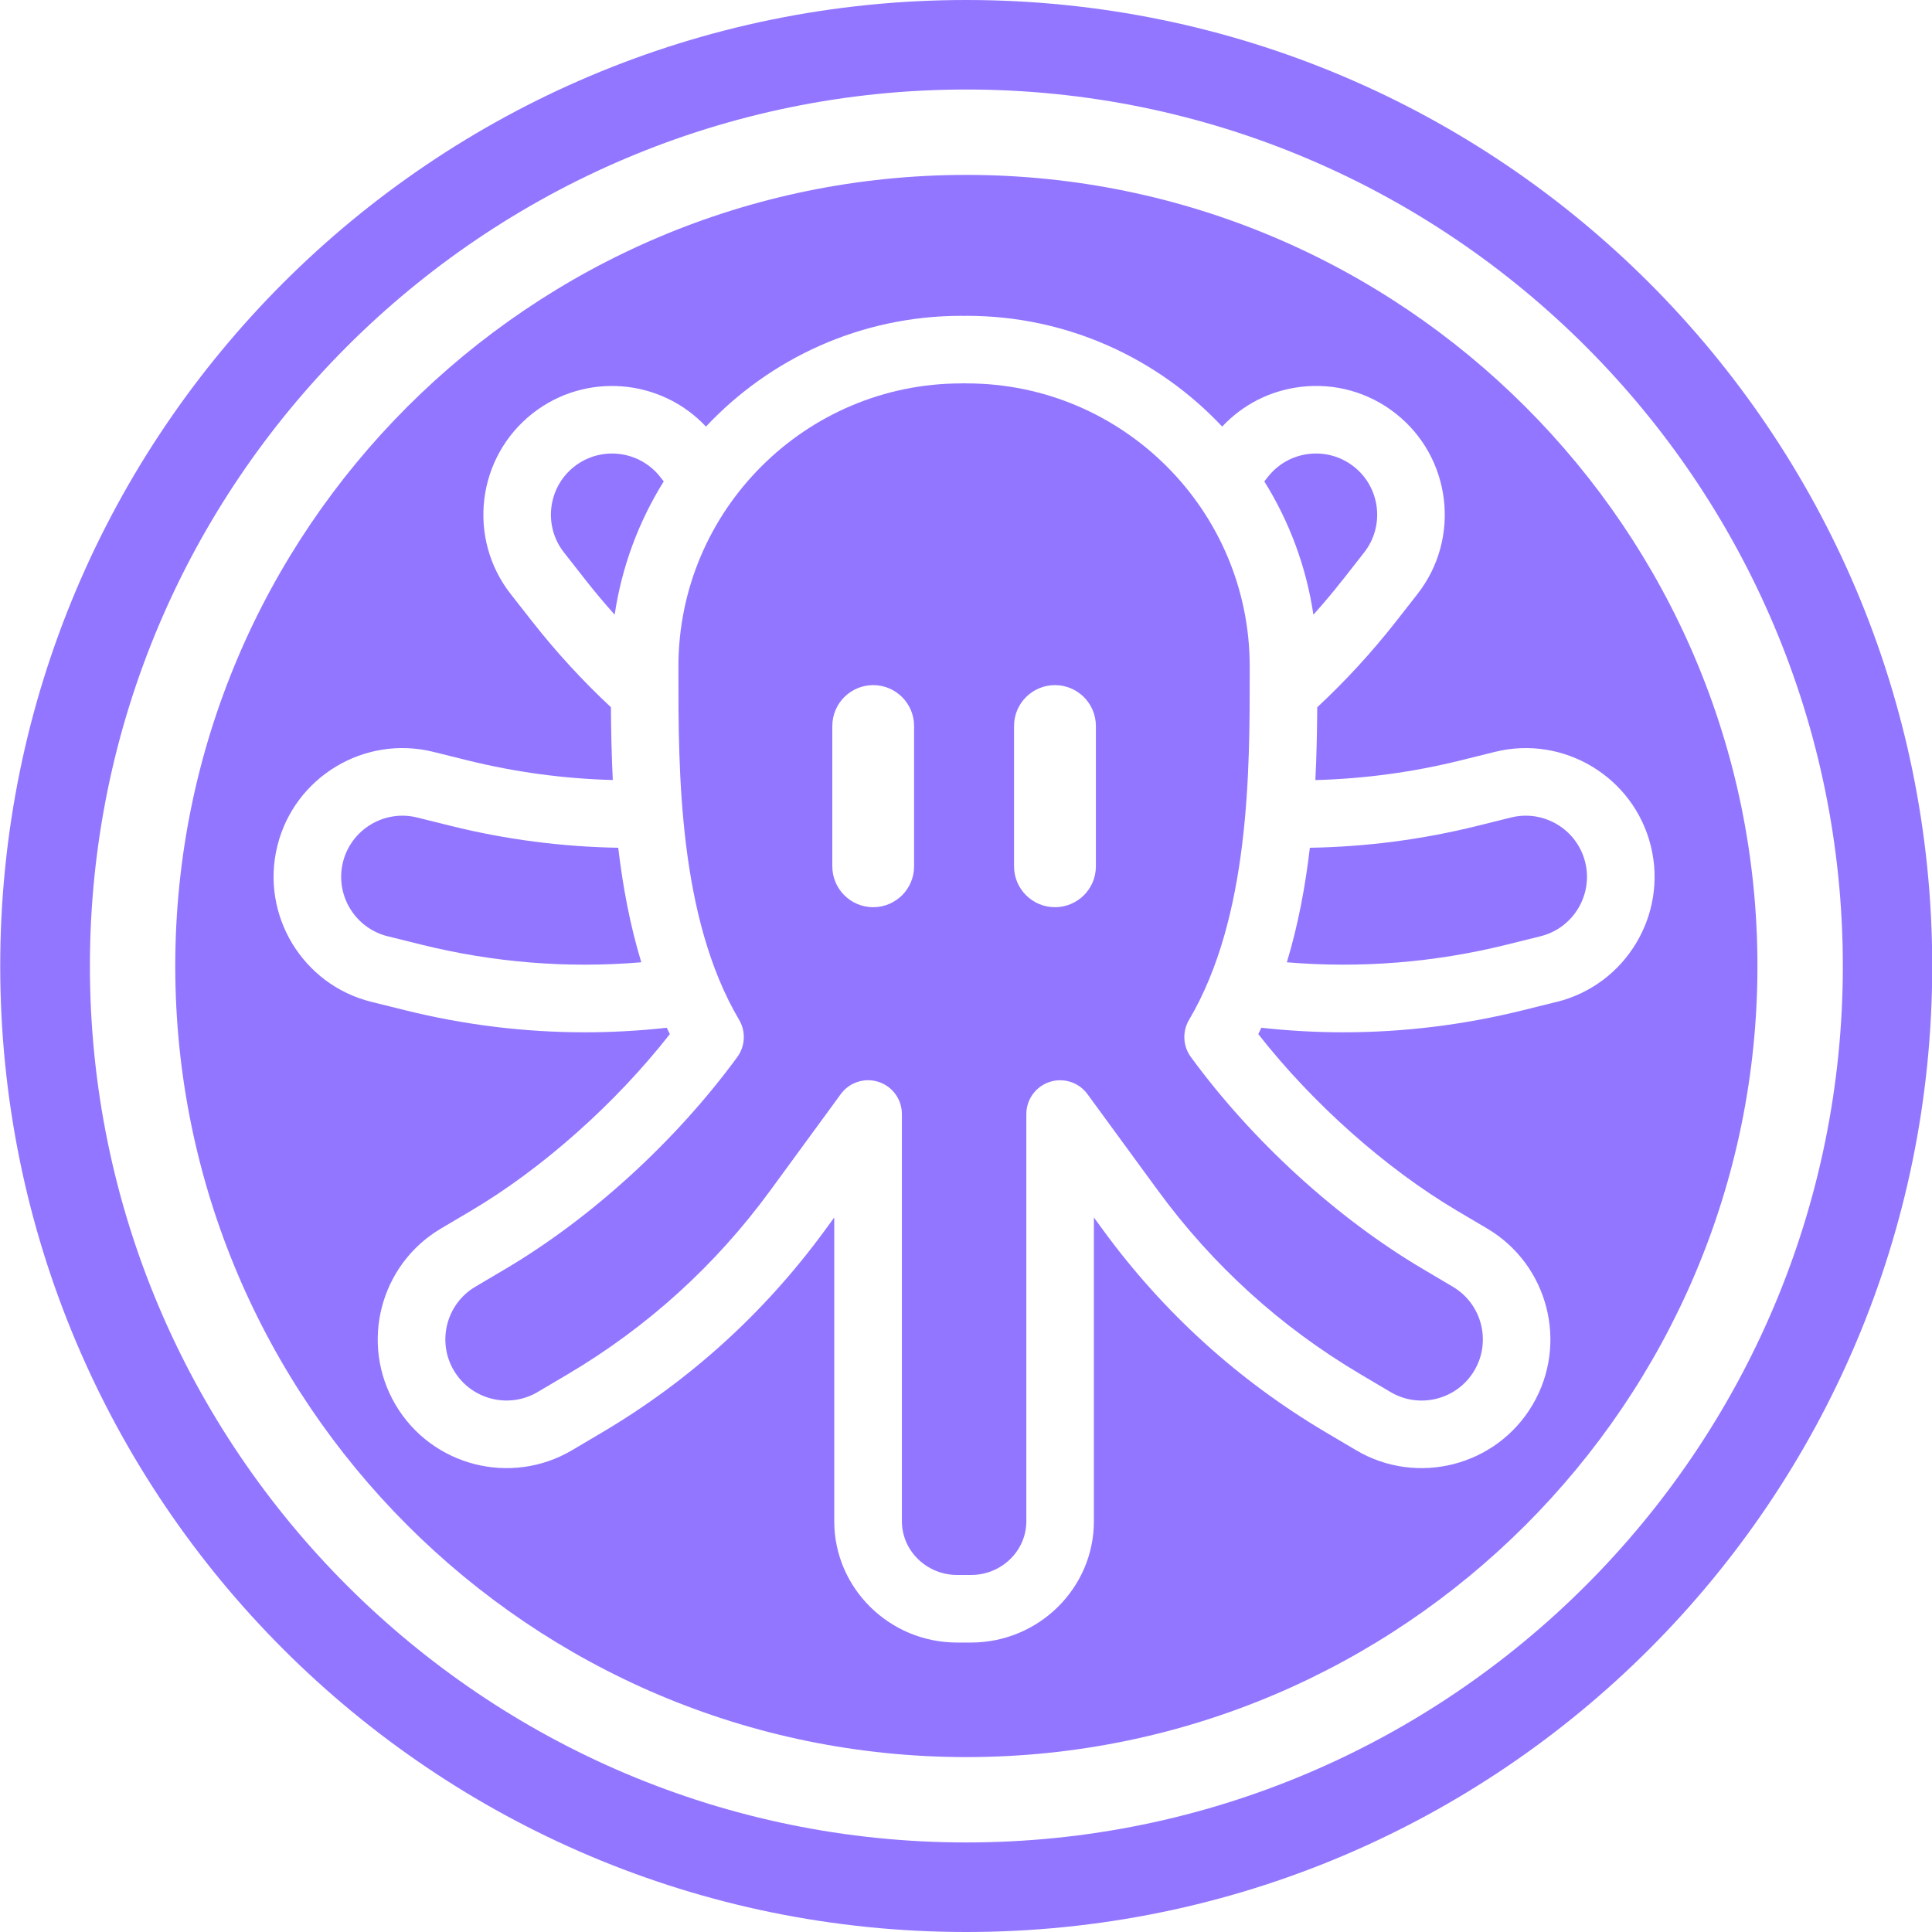
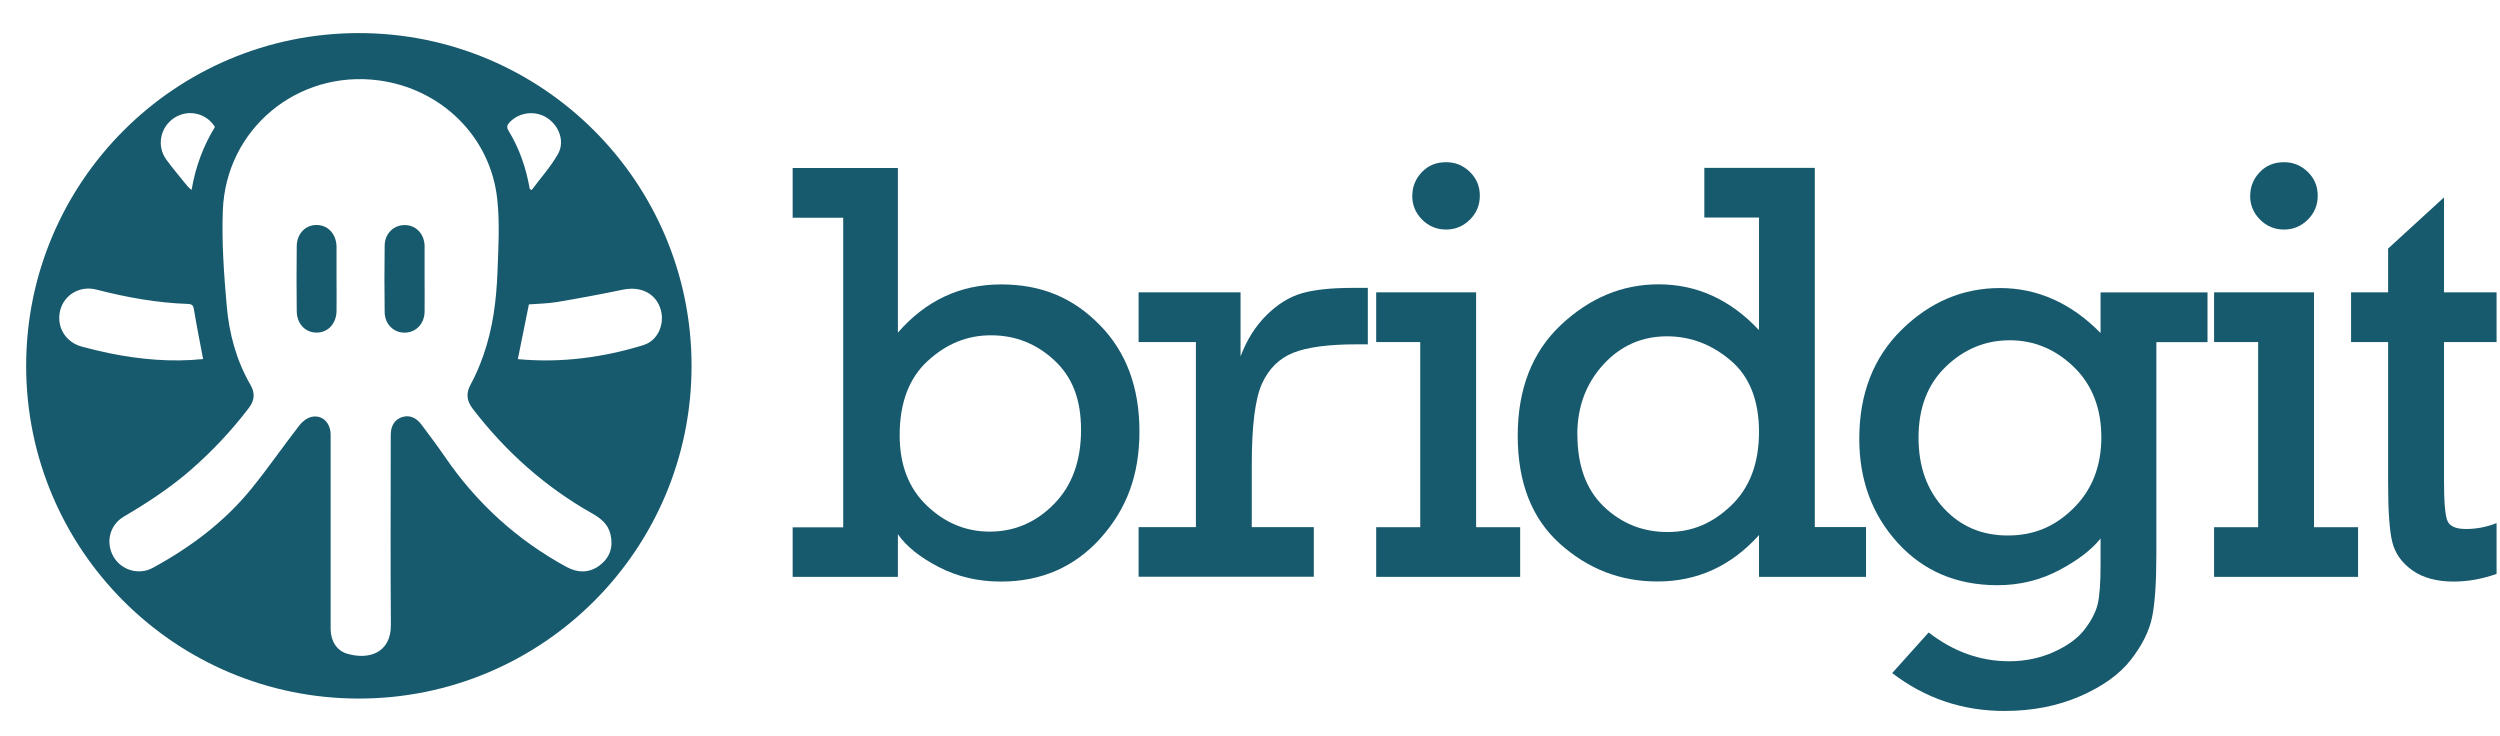
- <svg xmlns="http://www.w3.org/2000/svg" id="Ebene_1" viewBox="0 0 600 600">
-   <defs>
-     <style>.cls-1{fill:#9276ff;}</style>
+ <svg xmlns="http://www.w3.org/2000/svg" id="a" data-name="Ebene 1" viewBox="0 0 367.15 107.95" version="1.1">
+   <defs id="defs4">
+     <style id="style2">
+       .b {
+         fill: #e3f5f5;
+       }
+ 
+       .c {
+         fill: #9bc6c5;
+       }
+     </style>
  </defs>
-   <path class="cls-1" d="M451.18,399.6l-9.32-5.51c-26.75-15.82-53.01-39.82-72.03-65.83-2.48-3.39-2.7-7.92-.56-11.54,18.87-31.91,18.85-77.58,18.84-107.8v-1.96c0-48.46-39.43-87.89-87.89-87.89-.28,0-.55-.01-.82-.03-.27,.02-.54,.03-.82,.03-48.46,0-87.89,39.43-87.89,87.89v1.96c0,30.22-.02,75.89,18.85,107.8,2.14,3.61,1.91,8.15-.56,11.54-19.03,26.02-45.29,50.01-72.03,65.83l-9.32,5.51c-9.02,5.33-12.01,17.01-6.68,26.02s17,12.02,26.03,6.68l9.32-5.51c24.75-14.64,45.91-33.83,62.89-57.04l21.93-29.98c2.01-2.75,5.19-4.3,8.47-4.3,1.09,0,2.18,.17,3.26,.52,4.32,1.41,7.24,5.44,7.24,9.98v126.45c0,9.21,7.71,16.7,17.18,16.7h4.29c9.48,0,17.18-7.49,17.18-16.7v-126.44c0-4.54,2.92-8.57,7.24-9.98,4.31-1.4,9.05,.11,11.73,3.78l21.93,29.98c16.98,23.21,38.14,42.4,62.89,57.04l9.32,5.51c9.02,5.34,20.69,2.34,26.02-6.68,5.34-9.02,2.34-20.69-6.68-26.02Zm-167.3-130.56c0,7.02-5.69,12.7-12.7,12.7s-12.7-5.69-12.7-12.7v-43.57c0-7.02,5.69-12.7,12.7-12.7s12.7,5.69,12.7,12.7v43.57Zm56.46,0c0,7.02-5.69,12.7-12.71,12.7s-12.71-5.69-12.71-12.7v-43.57c0-7.02,5.69-12.7,12.71-12.7s12.71,5.69,12.71,12.7v43.57Z" />
-   <path class="cls-1" d="M300.07,0C134.39,0,.07,134.31,.07,300s134.31,300,300,300,300-134.31,300-300S465.76,0,300.07,0Zm.04,572.19c-150.09,0-272.19-122.11-272.19-272.19S150.02,27.8,300.11,27.8s272.2,122.11,272.2,272.2-122.11,272.19-272.2,272.19Z" />
-   <path class="cls-1" d="M140.04,256.49l-10.51-2.61c-10.17-2.52-20.49,3.7-23.02,13.86-2.52,10.17,3.7,20.49,13.86,23.02l10.51,2.61c22.45,5.57,45.36,7.4,68.28,5.48-3.54-11.65-5.77-23.73-7.16-35.57-17.52-.3-34.95-2.56-51.97-6.79Z" />
-   <path class="cls-1" d="M206.13,149.51l-1.09-1.39c-6.46-8.24-18.43-9.7-26.67-3.24-8.25,6.46-9.7,18.43-3.24,26.67l6.68,8.52c2.9,3.7,5.93,7.31,9.08,10.82,2.23-15.01,7.53-29.02,15.24-41.39Z" />
-   <path class="cls-1" d="M416.99,180.08l6.67-8.52c6.46-8.25,5.01-20.21-3.24-26.67-4-3.13-8.97-4.51-14.01-3.91-5.04,.61-9.54,3.15-12.67,7.14l-1.09,1.39c7.71,12.37,13.01,26.38,15.24,41.39,3.15-3.51,6.18-7.12,9.08-10.82Z" />
-   <path class="cls-1" d="M300.11,54.32c-135.47,0-245.68,110.21-245.68,245.68s110.21,245.68,245.68,245.68,245.68-110.21,245.68-245.68S435.58,54.32,300.11,54.32Zm183.37,256.81l-10.51,2.61c-18.37,4.56-37.04,6.85-55.78,6.85-8.48,0-16.97-.48-25.46-1.41-.32,.66-.63,1.32-.96,1.97,16.86,21.52,39.55,41.73,61.78,54.88l9.32,5.51c18.98,11.23,25.29,35.8,14.06,54.78-11.23,18.98-35.8,25.28-54.78,14.06l-9.32-5.51c-27.22-16.1-50.48-37.2-69.15-62.72l-2.96-4.05v94.32c0,20.78-17.13,37.69-38.18,37.69h-4.29c-21.05,0-38.17-16.91-38.17-37.69v-94.32l-2.96,4.05c-18.67,25.52-41.93,46.62-69.15,62.72l-9.32,5.51c-18.98,11.22-43.55,4.92-54.78-14.06-11.23-18.98-4.92-43.55,14.06-54.78l9.32-5.51c22.22-13.14,44.92-33.36,61.78-54.88-.33-.65-.64-1.31-.96-1.97-8.49,.94-16.98,1.41-25.45,1.41-18.74,0-37.41-2.29-55.79-6.85l-10.51-2.61c-21.4-5.31-34.49-27.04-29.18-48.45,5.31-21.4,27.04-34.49,48.45-29.18l10.51,2.61c14.81,3.68,29.98,5.73,45.21,6.13-.4-7.92-.53-15.52-.58-22.6-8.81-8.22-17.02-17.15-24.44-26.62l-6.68-8.52c-13.6-17.36-10.54-42.54,6.82-56.14,16.41-12.86,39.82-10.82,53.81,4.12,19.87-21.16,48.09-34.4,79.34-34.4,.28,0,.55,.01,.82,.03,.27-.02,.54-.03,.82-.03,31.25,0,59.46,13.24,79.34,34.4,6.4-6.84,14.92-11.19,24.34-12.33,10.6-1.28,21.07,1.63,29.48,8.22,17.36,13.6,20.41,38.78,6.81,56.14l-6.67,8.52c-7.42,9.47-15.63,18.41-24.44,26.62-.05,7.08-.18,14.68-.58,22.61,15.24-.41,30.39-2.46,45.21-6.14l10.51-2.61c21.4-5.32,43.13,7.78,48.45,29.18,5.31,21.4-7.78,43.13-29.18,48.45Z" />
-   <path class="cls-1" d="M469.27,253.88l-10.51,2.61c-17.02,4.23-34.46,6.5-51.97,6.79-1.39,11.84-3.61,23.91-7.15,35.57,22.92,1.91,45.84,.09,68.28-5.48l10.51-2.61c10.17-2.52,16.38-12.85,13.86-23.02-2.52-10.17-12.87-16.38-23.02-13.86Z" />
+   <g id="g20" style="fill:#175a6d;fill-opacity:1" transform="matrix(1.239476,0,0,1.239476,-28.05229,11.33927)">
+     <path class="b" d="m 116.55,59.21 v -5.88 h 5.99 V 16.65 h -5.99 v -5.89 h 12.47 v 19.5 c 3.32,-3.81 7.39,-5.71 12.22,-5.71 4.83,0 8.54,1.6 11.68,4.79 3.15,3.19 4.72,7.4 4.72,12.62 0,5.22 -1.54,9.23 -4.61,12.66 -3.08,3.42 -7.02,5.14 -11.82,5.14 -2.69,0 -5.15,-0.58 -7.38,-1.74 -2.23,-1.16 -3.83,-2.45 -4.81,-3.87 v 5.05 h -12.47 z m 12.68,-16.79 c 0,3.51 1.07,6.29 3.22,8.34 2.15,2.05 4.63,3.08 7.44,3.08 2.95,0 5.49,-1.09 7.63,-3.27 2.14,-2.18 3.2,-5.11 3.2,-8.78 0,-3.67 -1.06,-6.31 -3.19,-8.27 -2.12,-1.96 -4.61,-2.94 -7.47,-2.94 -2.86,0 -5.32,1.02 -7.52,3.05 -2.21,2.03 -3.31,4.96 -3.31,8.79 z" id="path6" style="fill:#175a6d;fill-opacity:1" />
+     <path class="b" d="M 164.33,53.32 V 31.38 h -6.79 v -5.89 h 12.08 v 7.59 c 0.74,-1.97 1.78,-3.61 3.1,-4.91 1.32,-1.3 2.72,-2.16 4.2,-2.58 1.47,-0.42 3.49,-0.63 6.04,-0.63 h 1.74 v 6.69 h -1.32 c -3.37,0 -5.88,0.34 -7.54,1.01 -1.66,0.67 -2.89,1.9 -3.69,3.67 -0.8,1.78 -1.2,4.96 -1.2,9.56 v 7.42 h 7.35 v 5.88 h -20.76 v -5.88 h 6.79 z" id="path8" style="fill:#175a6d;fill-opacity:1" />
+     <path class="b" d="M 190.91,53.32 V 31.38 h -5.22 v -5.89 h 11.84 v 27.83 h 5.22 v 5.88 h -17.06 v -5.88 z m -0.94,-39.28 c 0,-1.07 0.38,-2 1.13,-2.79 0.75,-0.79 1.71,-1.18 2.87,-1.18 1.09,0 2.03,0.38 2.82,1.15 0.79,0.77 1.18,1.71 1.18,2.82 0,1.11 -0.39,2.06 -1.18,2.84 -0.79,0.78 -1.73,1.17 -2.82,1.17 -1.09,0 -2.06,-0.39 -2.84,-1.18 -0.78,-0.79 -1.17,-1.73 -1.17,-2.82 z" id="path10" style="fill:#175a6d;fill-opacity:1" />
+     <path class="b" d="m 243.73,53.32 v 5.88 h -12.68 v -4.95 c -3.3,3.67 -7.31,5.5 -12.05,5.5 -4.39,0 -8.24,-1.5 -11.56,-4.49 -3.32,-2.99 -4.98,-7.25 -4.98,-12.78 0,-5.53 1.71,-9.92 5.12,-13.13 3.41,-3.2 7.27,-4.81 11.56,-4.81 4.55,0 8.52,1.81 11.91,5.43 V 16.63 h -6.48 v -5.89 h 13.09 V 53.3 h 6.06 z m -34.2,-11 c 0,3.71 1.05,6.57 3.15,8.57 2.1,2 4.61,3 7.54,3 2.93,0 5.35,-1.05 7.54,-3.15 2.19,-2.1 3.29,-5.01 3.29,-8.72 0,-3.71 -1.12,-6.56 -3.36,-8.46 -2.24,-1.9 -4.75,-2.86 -7.54,-2.86 -3,0 -5.51,1.12 -7.56,3.36 -2.04,2.24 -3.07,5 -3.07,8.27 z" id="path12" style="fill:#175a6d;fill-opacity:1" />
+     <path class="b" d="m 284.19,25.5 v 5.89 h -6.06 V 56.5 c 0,3.39 -0.17,5.9 -0.52,7.54 -0.35,1.64 -1.19,3.31 -2.52,5.01 -1.34,1.71 -3.34,3.14 -6.01,4.3 -2.67,1.16 -5.65,1.74 -8.95,1.74 -4.97,0 -9.4,-1.5 -13.3,-4.49 l 4.32,-4.81 c 2.93,2.27 6.11,3.41 9.54,3.41 1.9,0 3.67,-0.37 5.29,-1.1 1.62,-0.73 2.84,-1.62 3.64,-2.66 0.8,-1.04 1.32,-2.04 1.55,-2.98 0.23,-0.94 0.35,-2.52 0.35,-4.75 v -3.06 c -1.04,1.32 -2.68,2.58 -4.91,3.76 -2.23,1.18 -4.67,1.78 -7.31,1.78 -4.83,0 -8.76,-1.67 -11.81,-5.01 -3.04,-3.34 -4.56,-7.45 -4.56,-12.33 0,-5.34 1.68,-9.65 5.03,-12.94 3.36,-3.29 7.24,-4.93 11.65,-4.93 4.41,0 8.43,1.78 11.91,5.33 V 25.5 h 12.68 z m -34.24,17.2 c 0,3.41 0.99,6.2 2.98,8.36 1.99,2.16 4.52,3.24 7.61,3.24 3.09,0 5.62,-1.08 7.8,-3.26 2.18,-2.17 3.27,-4.96 3.27,-8.38 0,-3.42 -1.09,-6.24 -3.27,-8.34 -2.18,-2.1 -4.71,-3.15 -7.59,-3.15 -2.88,0 -5.4,1.04 -7.56,3.12 -2.16,2.08 -3.24,4.88 -3.24,8.41 z" id="path14" style="fill:#175a6d;fill-opacity:1" />
+     <path class="b" d="M 290.19,53.32 V 31.38 h -5.22 v -5.89 h 11.84 v 27.83 h 5.22 v 5.88 h -17.06 v -5.88 z m -0.94,-39.28 c 0,-1.07 0.38,-2 1.13,-2.79 0.75,-0.79 1.71,-1.18 2.87,-1.18 1.09,0 2.03,0.38 2.82,1.15 0.79,0.77 1.18,1.71 1.18,2.82 0,1.11 -0.39,2.06 -1.18,2.84 -0.79,0.78 -1.73,1.17 -2.82,1.17 -1.09,0 -2.06,-0.39 -2.84,-1.18 -0.78,-0.79 -1.17,-1.73 -1.17,-2.82 z" id="path16" style="fill:#175a6d;fill-opacity:1" />
+     <path class="b" d="m 301.2,31.38 v -5.89 h 4.39 V 20.3 l 6.62,-6.06 v 11.25 h 6.23 v 5.89 h -6.23 v 16.37 c 0,2.62 0.14,4.24 0.43,4.86 0.29,0.62 1.02,0.92 2.18,0.92 1.23,0 2.44,-0.23 3.62,-0.7 v 6.02 c -1.7,0.6 -3.39,0.91 -5.08,0.91 -2.02,0 -3.66,-0.45 -4.91,-1.34 -1.25,-0.89 -2.04,-2.01 -2.37,-3.36 -0.33,-1.35 -0.49,-3.67 -0.49,-6.96 V 31.38 Z" id="path18" style="fill:#175a6d;fill-opacity:1" />
+   </g>
+   <g id="g28" style="fill:#175a6d;fill-opacity:1" transform="matrix(0.9502358,0,0,0.9502358,-1.709377,2.673583)">
+     <path class="b" d="m 67.42,40.29 v 0 c 0,-1.69 0.01,-3.37 0,-5.06 -0.02,-1.87 -1.31,-3.24 -3.03,-3.26 0,0 0,0 0,0 0,0 0,0 0,0 -1.73,-0.02 -3.11,1.29 -3.14,3.15 -0.05,3.44 -0.05,6.89 0,10.33 0.03,1.86 1.41,3.18 3.13,3.15 0,0 0,0 0,0 0,0 0,0 0,0 1.73,-0.03 3.02,-1.39 3.04,-3.25 v 0 c 0.02,-1.69 0,-3.38 0,-5.06 z" id="path22" style="fill:#175a6d;fill-opacity:1" />
+     <path class="b" d="m 53.81,40.32 v -4.87 c 0,-0.07 0,-0.14 0,-0.21 -0.07,-1.9 -1.31,-3.25 -3.03,-3.28 -1.76,-0.03 -3.1,1.32 -3.12,3.27 -0.04,3.35 -0.04,6.7 0,10.04 0.02,1.97 1.32,3.32 3.07,3.32 1.75,0 3.04,-1.37 3.08,-3.32 v 0 c 0.03,-1.66 0,-3.31 0,-4.97 z" id="path24" style="fill:#175a6d;fill-opacity:1" />
+     <path class="b" d="m 57.26,2.3 c -28.4,0 -51.42,23.03 -51.42,51.43 0,28.4 23.02,51.42 51.42,51.42 28.4,0 51.42,-23.02 51.42,-51.42 C 108.68,25.33 85.66,2.3 57.26,2.3 Z m 23.32,13.77 c 1.48,-1.56 3.96,-1.85 5.78,-0.66 1.87,1.22 2.77,3.68 1.66,5.61 -1.13,1.97 -2.69,3.7 -4.05,5.54 -0.1,-0.06 -0.2,-0.12 -0.3,-0.18 -0.55,-3.19 -1.58,-6.21 -3.27,-8.98 -0.36,-0.58 -0.22,-0.91 0.18,-1.33 z M 28.77,15.38 c 2.13,-1.35 4.91,-0.73 6.25,1.43 -1.81,2.95 -3.01,6.16 -3.61,9.73 -0.26,-0.22 -0.45,-0.34 -0.58,-0.51 -1.13,-1.4 -2.3,-2.76 -3.35,-4.21 -1.52,-2.12 -0.89,-5.04 1.29,-6.44 z M 14.49,50.77 c -2.59,-0.68 -4.03,-3.11 -3.38,-5.65 0.62,-2.39 3.06,-3.83 5.57,-3.18 4.66,1.2 9.36,2.06 14.17,2.22 0.67,0.02 0.83,0.27 0.93,0.9 0.41,2.51 0.92,5.01 1.41,7.62 -4.86,0.5 -9.69,0.07 -14.48,-0.9 -1.42,-0.29 -2.82,-0.64 -4.22,-1.01 z m 79.99,33.8 c -1.63,1.21 -3.39,1.18 -5.16,0.22 -7.62,-4.16 -13.86,-9.84 -18.76,-17.01 -1.15,-1.68 -2.39,-3.3 -3.6,-4.94 -0.86,-1.16 -1.92,-1.56 -3.05,-1.18 -1.12,0.38 -1.72,1.32 -1.72,2.77 0,9.77 -0.06,19.54 0.02,29.31 0.04,4.4 -3.47,5.47 -6.79,4.47 -1.61,-0.48 -2.51,-2.01 -2.52,-3.79 0,-4.97 0,-9.94 0,-14.91 0,-4.97 0,-10.08 0,-15.12 0,-1.89 -1.32,-3.17 -3.01,-2.76 -0.69,0.17 -1.4,0.75 -1.85,1.33 -2.49,3.22 -4.81,6.58 -7.37,9.74 -4.19,5.16 -9.43,9.07 -15.24,12.24 -2.18,1.19 -4.9,0.38 -6.11,-1.76 -1.22,-2.15 -0.58,-4.86 1.6,-6.14 3.63,-2.14 7.15,-4.43 10.34,-7.21 3.32,-2.89 6.31,-6.07 8.98,-9.57 0.91,-1.19 1.02,-2.3 0.26,-3.61 C 38.32,52.88 37.21,48.73 36.84,44.46 36.41,39.55 36.05,34.6 36.24,29.69 36.72,17.1 47.78,7.99 60.25,9.6 c 9.77,1.27 17.4,8.74 18.41,18.45 0.39,3.72 0.16,7.52 0.02,11.27 -0.17,4.35 -0.72,8.66 -2.18,12.8 -0.54,1.52 -1.16,3.03 -1.94,4.44 -0.78,1.41 -0.65,2.55 0.3,3.8 5.09,6.63 11.19,12.08 18.48,16.19 1.34,0.76 2.46,1.67 2.82,3.25 v 0 c 0.44,1.94 -0.1,3.59 -1.7,4.77 z m 6.81,-34.06 c -6.34,1.95 -12.82,2.8 -19.46,2.18 0.58,-2.86 1.13,-5.59 1.71,-8.46 1.38,-0.11 2.9,-0.12 4.37,-0.37 3.39,-0.57 6.77,-1.2 10.13,-1.9 2.83,-0.59 5.18,0.6 5.89,3.13 0.62,2.22 -0.47,4.74 -2.65,5.41 z" id="path26" style="fill:#175a6d;fill-opacity:1" />
+   </g>
</svg>
